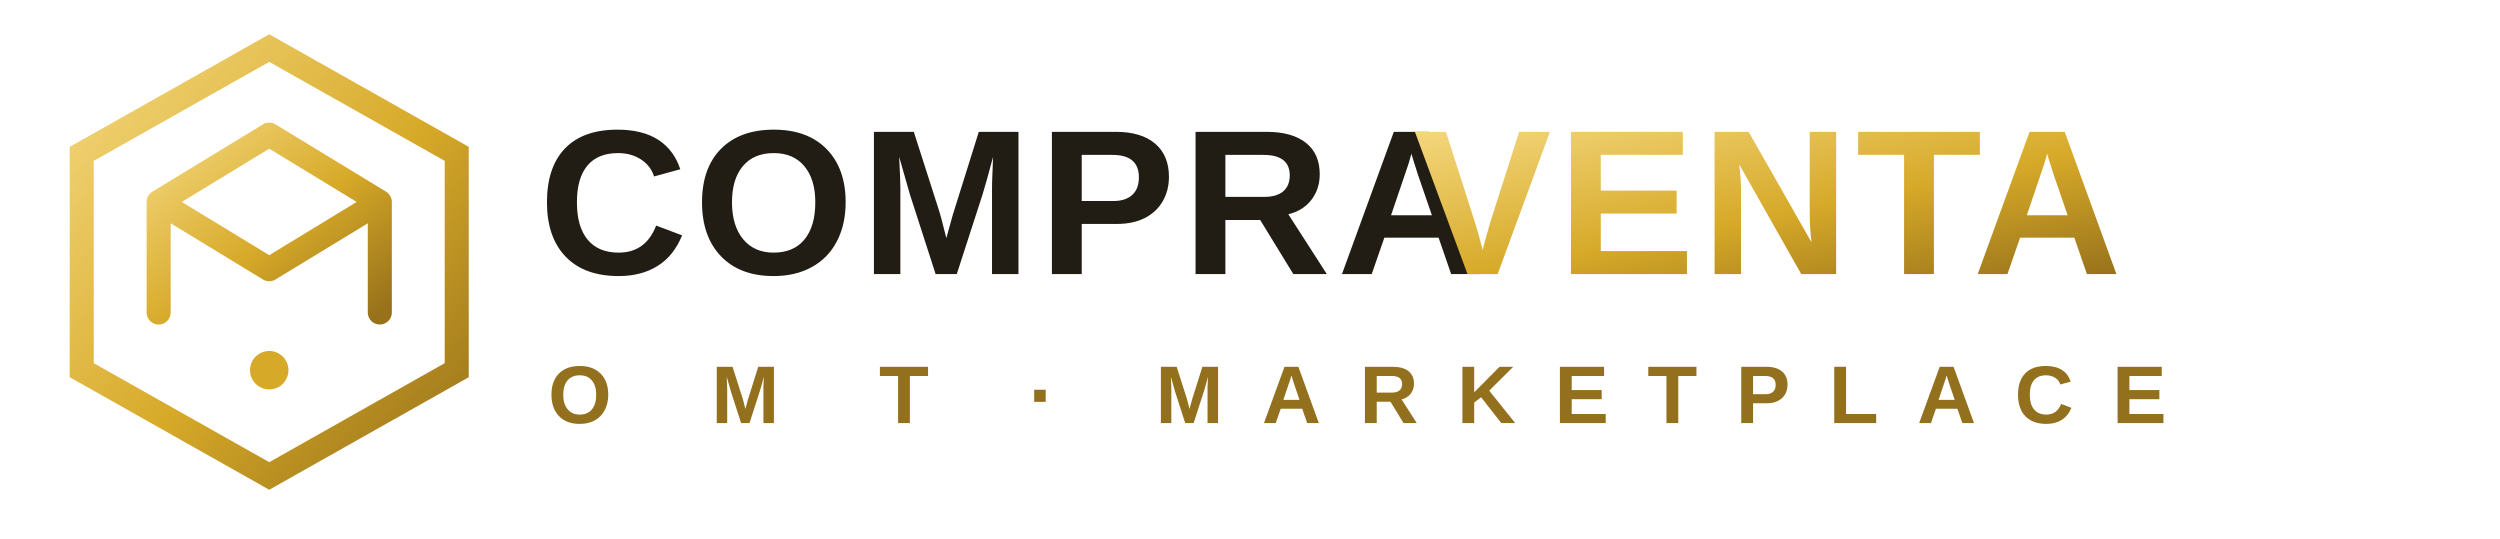
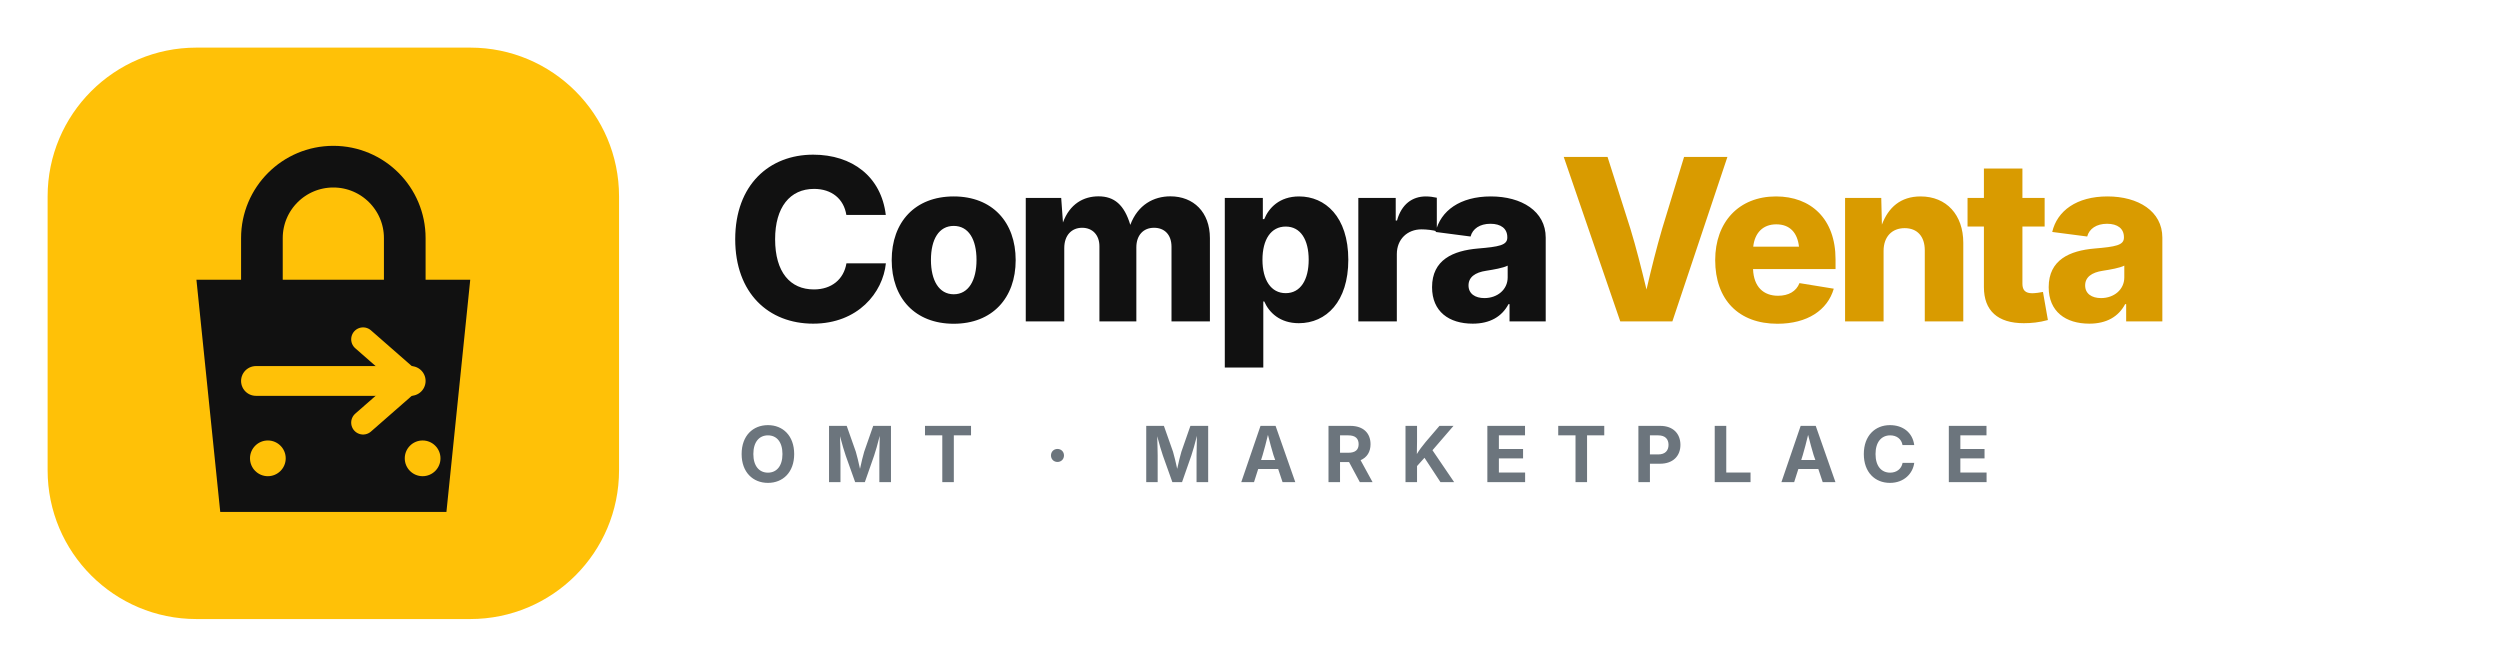
- <svg xmlns="http://www.w3.org/2000/svg" viewBox="0 0 520 112" role="img" aria-labelledby="title desc">
-   <defs>
-     <linearGradient id="gold" x1="0" y1="0" x2="1" y2="1">
-       <stop offset="0" stop-color="#f4d77d" />
-       <stop offset=".55" stop-color="#d6a928" />
-       <stop offset="1" stop-color="#98721b" />
-     </linearGradient>
-   </defs>
+ <svg xmlns="http://www.w3.org/2000/svg" viewBox="0 0 420 112" role="img" aria-labelledby="title desc">
  <g transform="translate(8 8)">
-     <path d="M48 2 87 24v45L48 91 9 69V24Z" fill="none" stroke="url(#gold)" stroke-width="5" />
-     <path d="M25 57V34l23 14 23-14v23M25 34l23-14 23 14" fill="none" stroke="url(#gold)" stroke-width="5" stroke-linecap="round" stroke-linejoin="round" />
-     <circle cx="48" cy="69" r="4" fill="#d6a928" />
+     <rect x="0" y="0" width="96" height="96" rx="25" fill="#FFC107" />
+     <path d="M25 39h46l-4 39H29z" fill="#111111" />
+     <path d="M36 40v-8a12 12 0 0 1 24 0v8" fill="none" stroke="#111111" stroke-width="7" stroke-linecap="round" />
+     <path d="M35 56h26" stroke="#FFC107" stroke-width="5" stroke-linecap="round" />
+     <path d="m53 49 8 7-8 7" fill="none" stroke="#FFC107" stroke-width="4" stroke-linecap="round" stroke-linejoin="round" />
+     <circle cx="37" cy="69" r="3" fill="#FFC107" />
+     <circle cx="63" cy="69" r="3" fill="#FFC107" />
  </g>
-   <text x="112" y="57" fill="#211d14" font-family="Arial,Helvetica,sans-serif" font-size="43" font-weight="800" letter-spacing="1.2">COMPRA</text>
-   <text x="294" y="57" fill="url(#gold)" font-family="Arial,Helvetica,sans-serif" font-size="43" font-weight="800" letter-spacing="1.2">VENTA</text>
-   <text x="114" y="88" fill="#92701e" font-family="Arial,Helvetica,sans-serif" font-size="17" font-weight="700" letter-spacing="8">O M T  ·  MARKETPLACE</text>
+   <text x="122" y="54" font-family="Inter,Arial,sans-serif" font-size="38" font-weight="800" letter-spacing="-1.8" fill="#111111">Compra<tspan fill="#D99B00">Venta</tspan>
+   </text>
+   <text x="124" y="81" font-family="Inter,Arial,sans-serif" font-size="13" font-weight="700" letter-spacing="4.4" fill="#6C757D">OMT · MARKETPLACE</text>
</svg>
